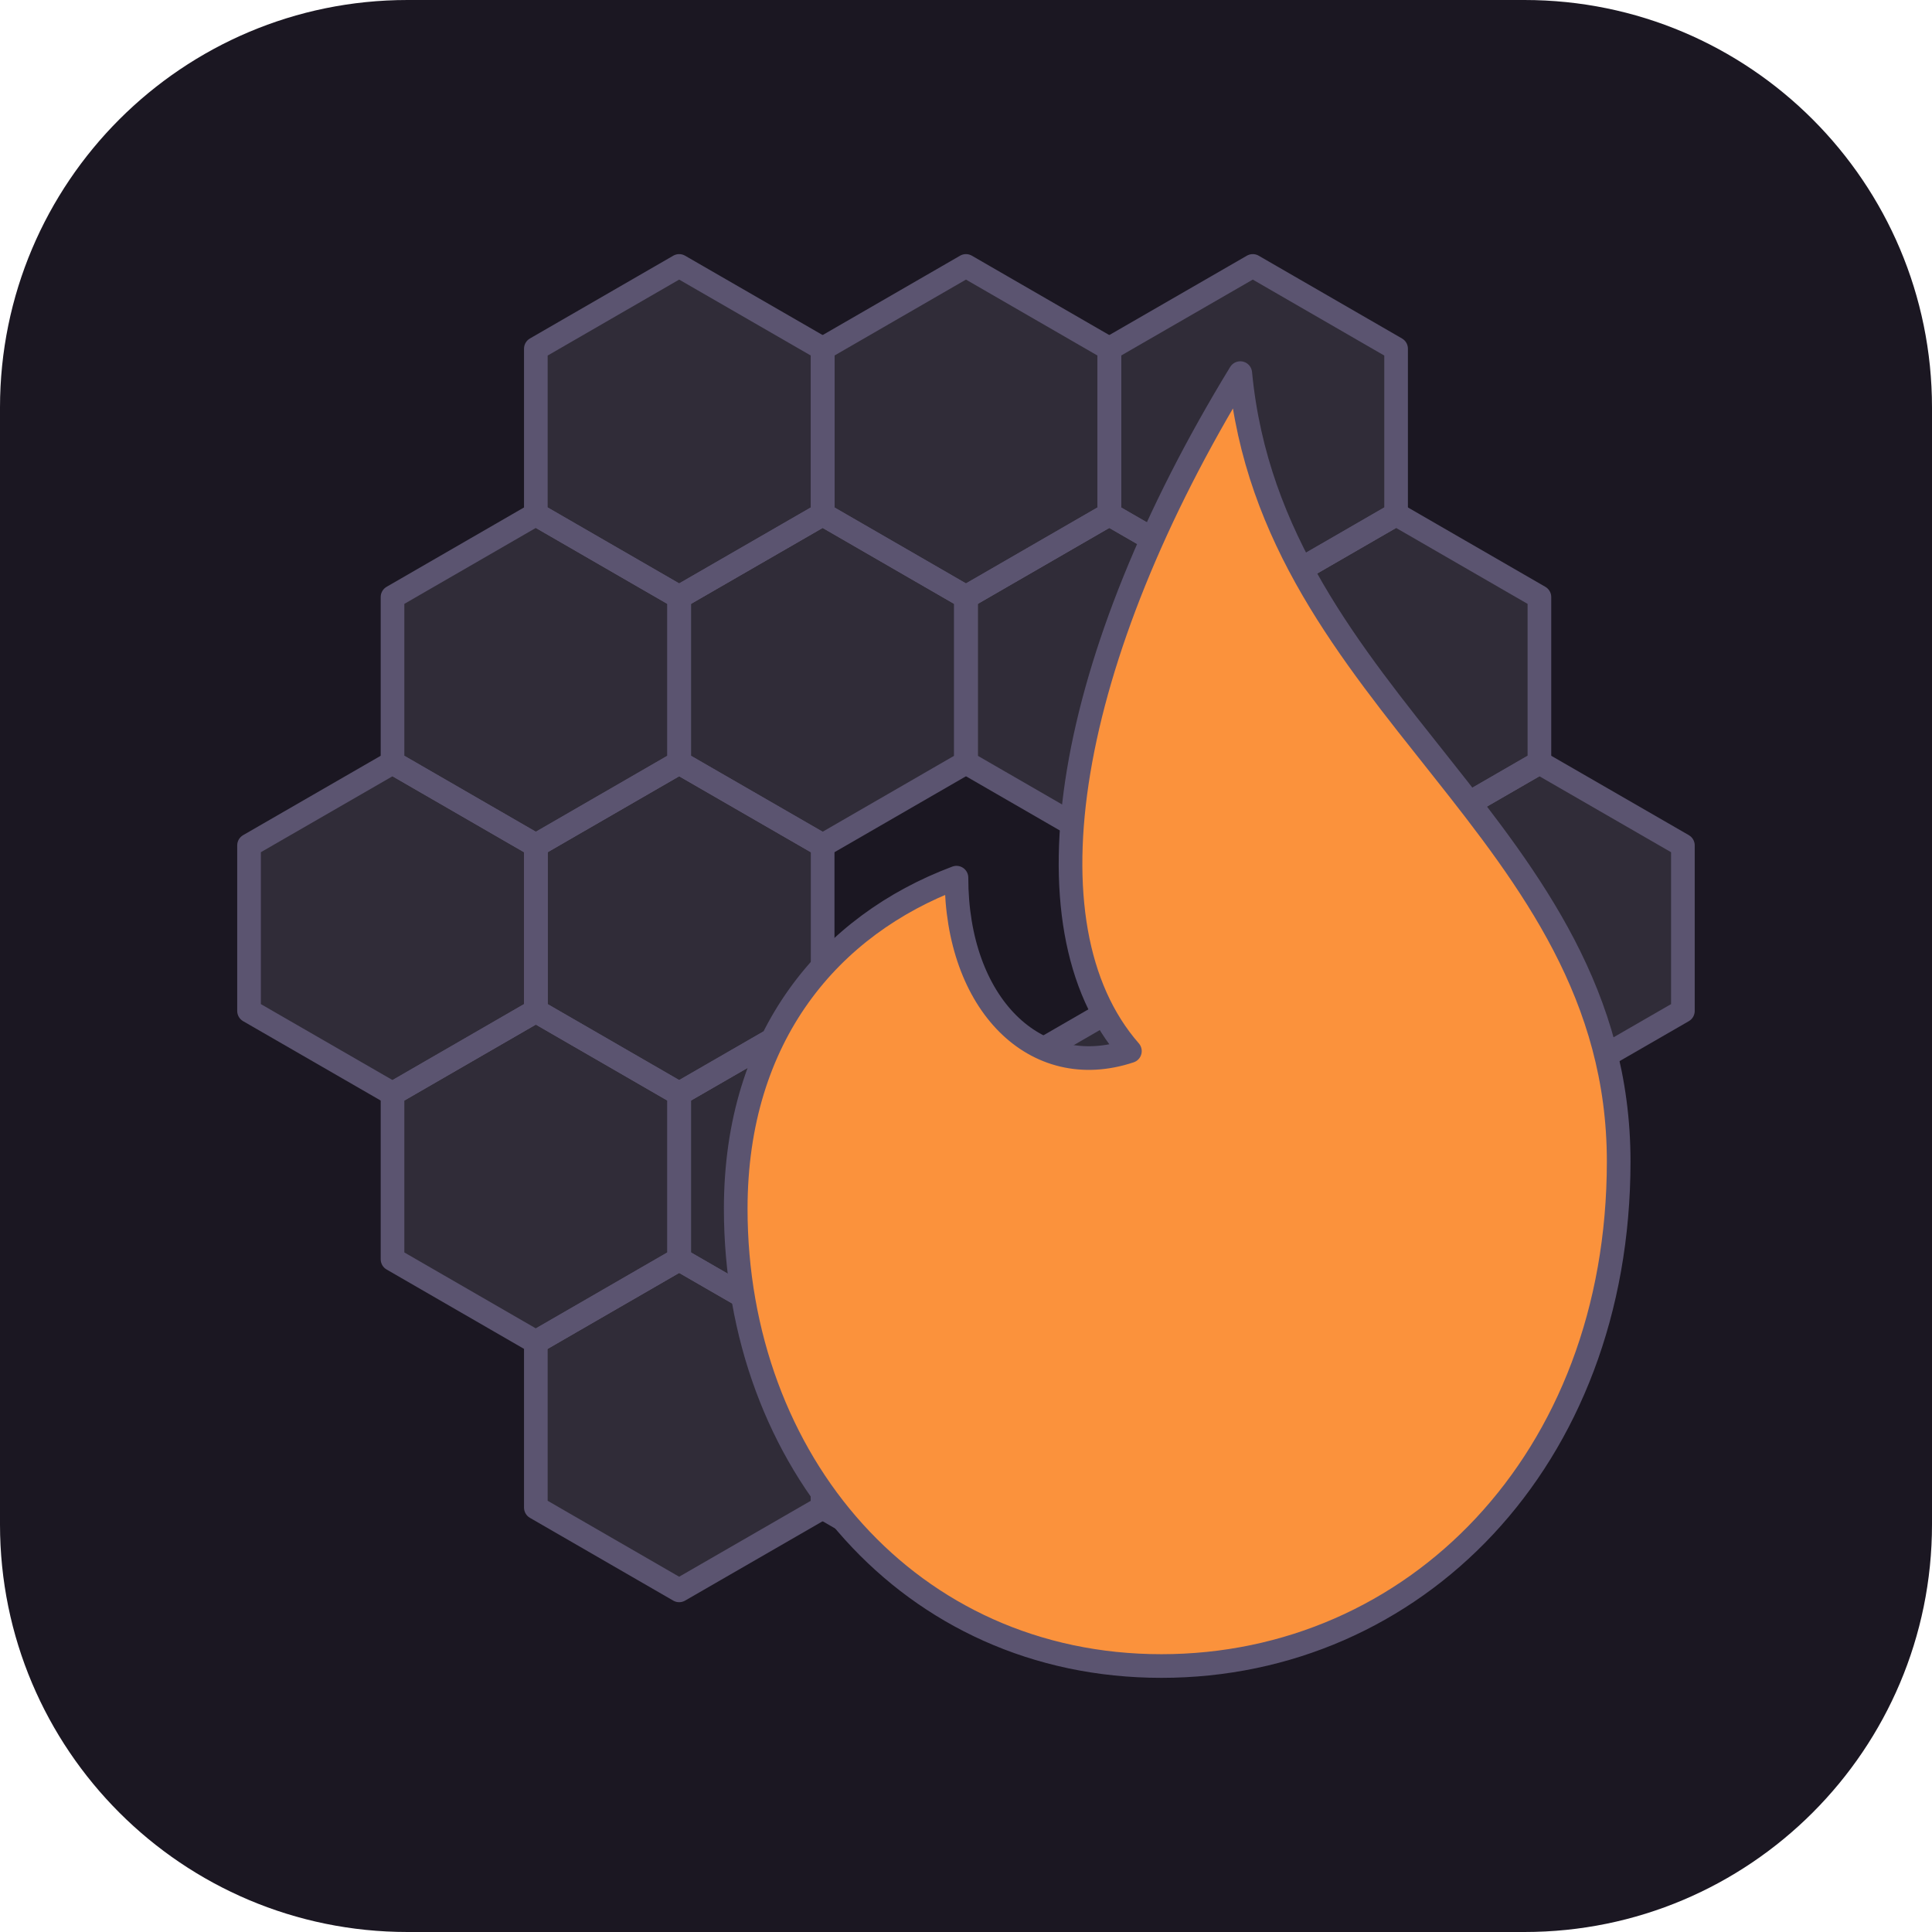
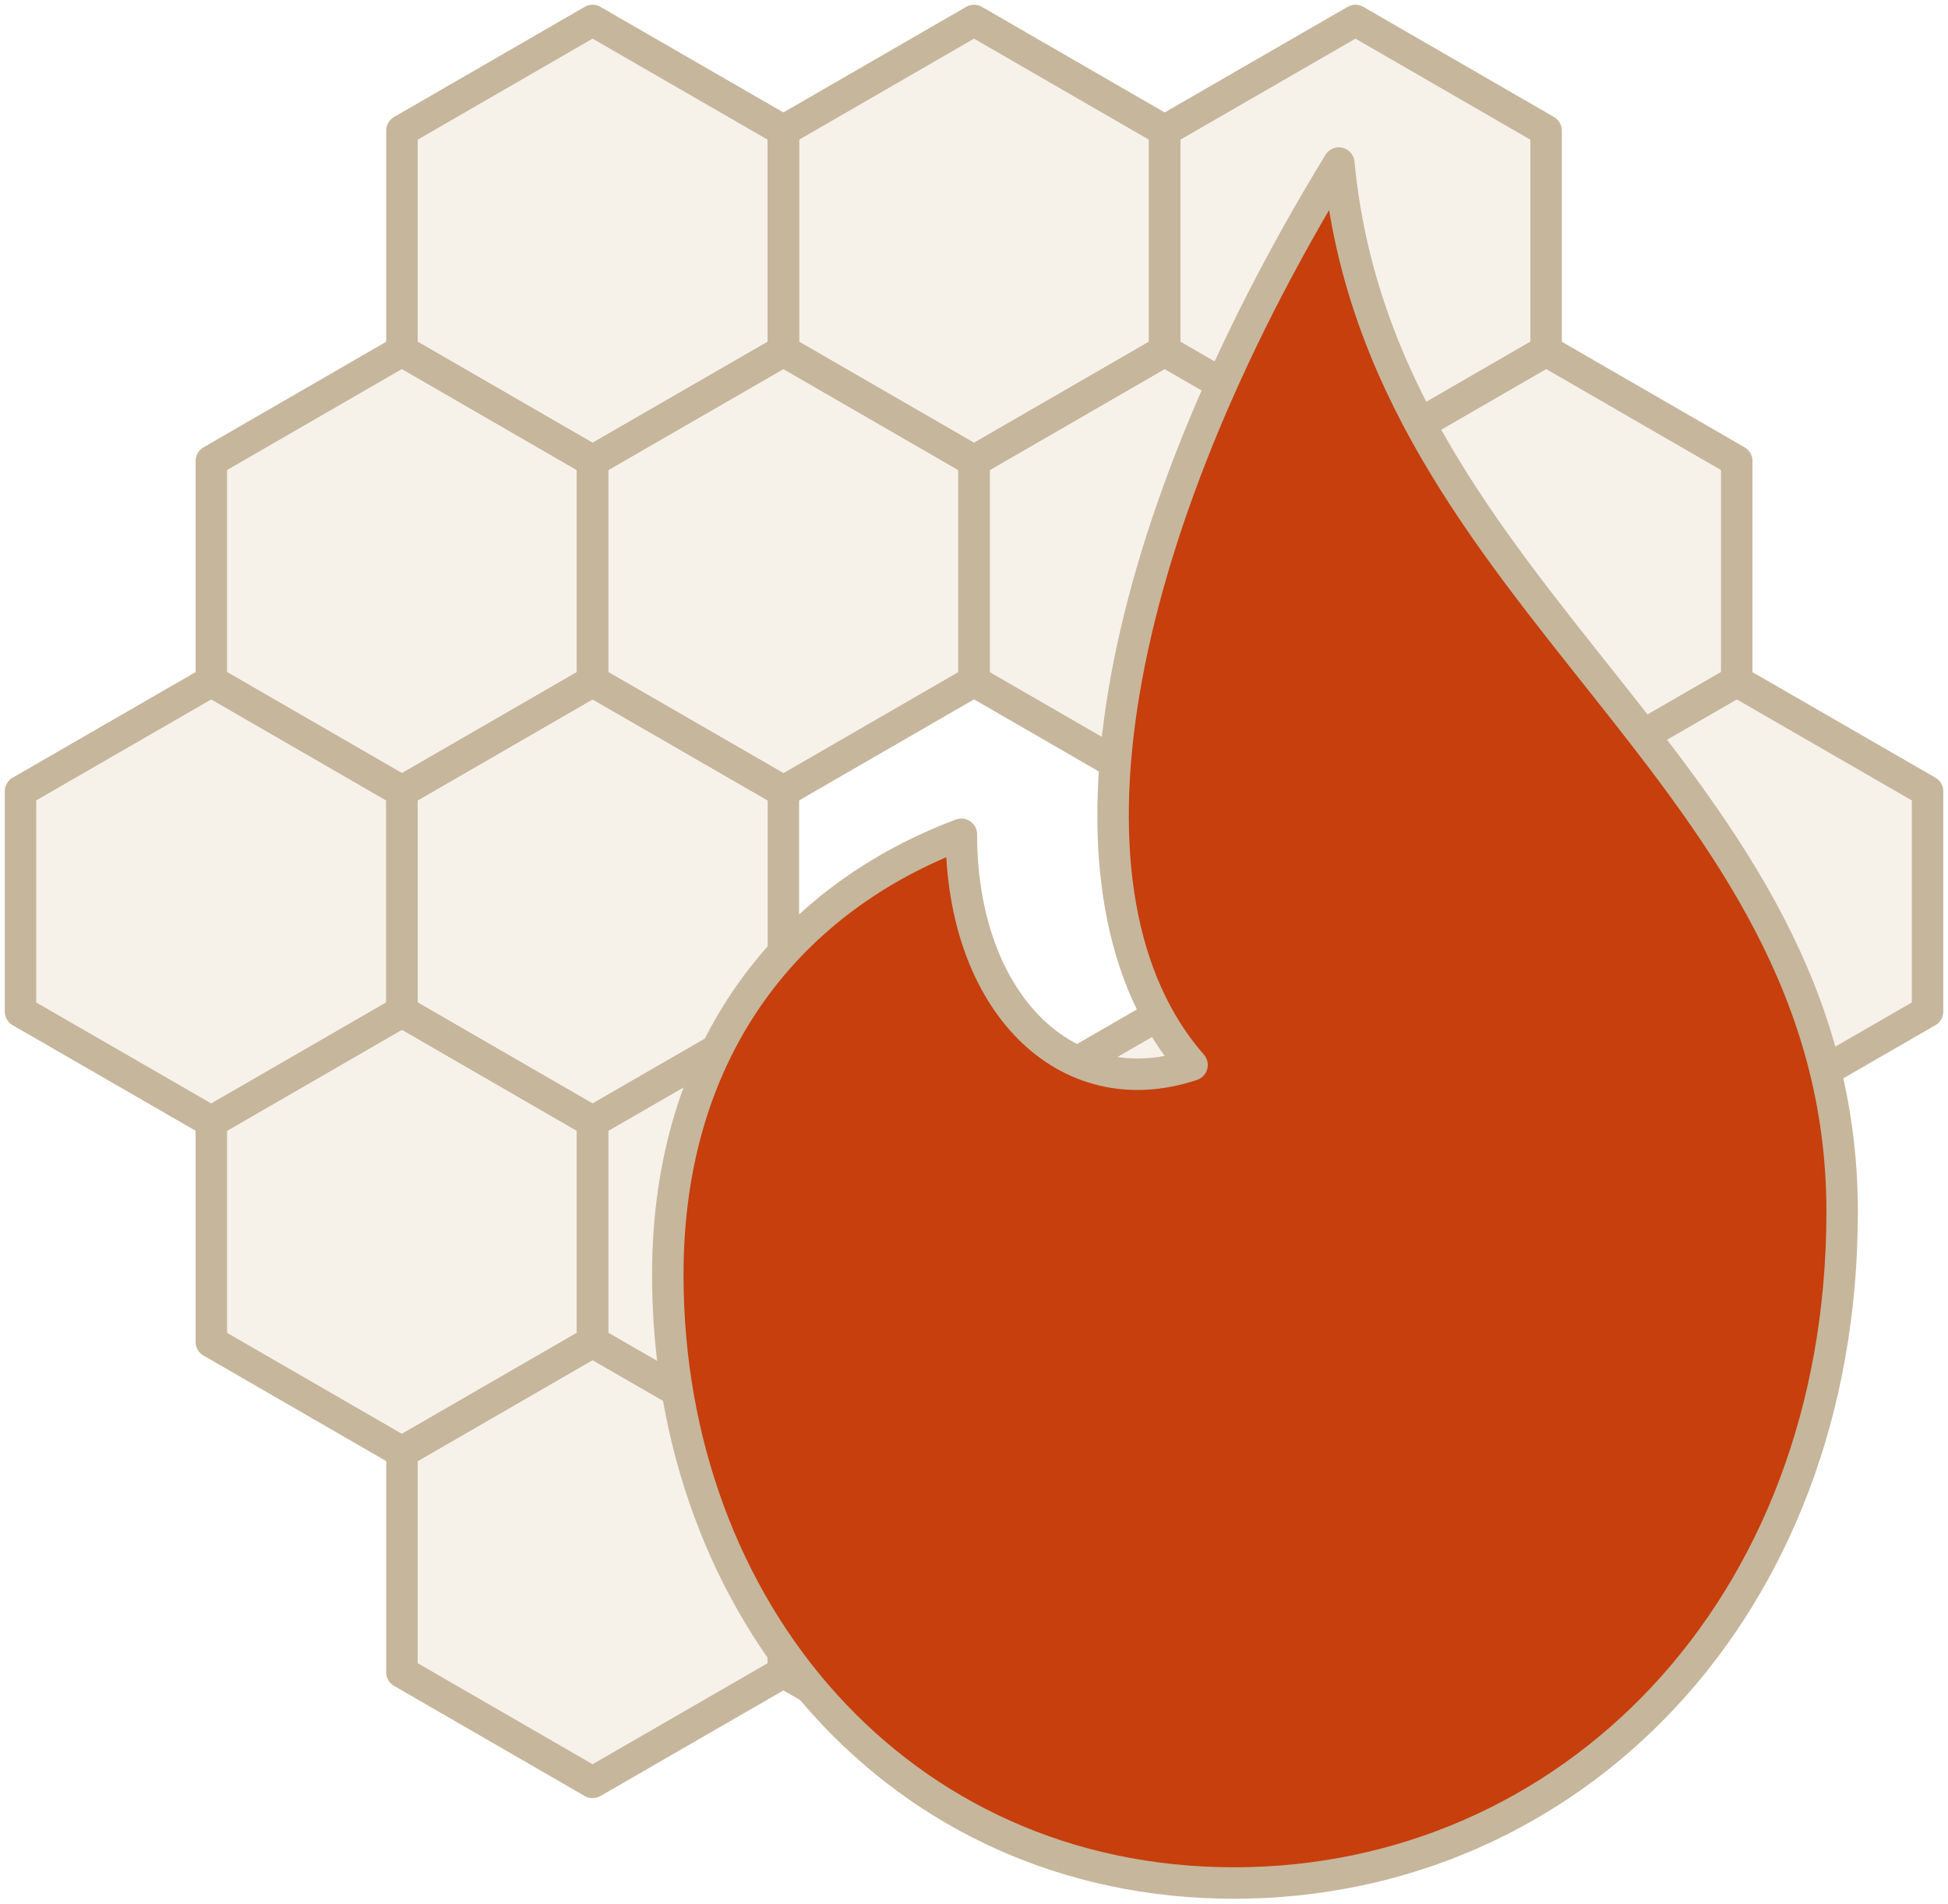
- <svg xmlns="http://www.w3.org/2000/svg" viewBox="0 0 512 512" role="img" aria-label="Campfire">
-   <rect width="512" height="512" rx="108" fill="#1b1722" />
-   <g transform="translate(47.07 37.05) scale(0.8161)">
-     <g fill="rgba(184,174,198,0.14)" stroke="#5b5470" stroke-width="1.5" stroke-linejoin="round" transform="matrix(5.12,0,0,5.12,0,0)">
-       <path d="M31.81,8L40.91,13.25L40.91,23.75L31.81,29L22.72,23.75L22.72,13.25L31.81,8Z" fill-rule="nonzero" />
-       <path d="M50,8L59.09,13.25L59.09,23.75L50,29L40.91,23.75L40.91,13.25L50,8Z" fill-rule="nonzero" />
-       <path d="M68.19,8L77.28,13.25L77.28,23.75L68.19,29L59.09,23.75L59.09,13.25L68.19,8Z" fill-rule="nonzero" />
-       <path d="M22.72,23.75L31.81,29L31.81,39.5L22.72,44.75L13.63,39.5L13.63,29L22.72,23.75Z" fill-rule="nonzero" />
-       <path d="M40.91,23.75L50,29L50,39.5L40.91,44.75L31.81,39.5L31.81,29L40.91,23.75Z" fill-rule="nonzero" />
-       <path d="M59.09,23.75L68.19,29L68.19,39.5L59.09,44.75L50,39.5L50,29L59.09,23.75Z" fill-rule="nonzero" />
-       <path d="M77.28,23.75L86.37,29L86.37,39.5L77.28,44.75L68.19,39.5L68.19,29L77.28,23.75Z" fill-rule="nonzero" />
-       <path d="M13.63,39.5L22.72,44.75L22.72,55.25L13.63,60.5L4.53,55.25L4.53,44.75L13.63,39.5Z" fill-rule="nonzero" />
-       <path d="M31.81,39.5L40.91,44.75L40.91,55.25L31.81,60.5L22.72,55.25L22.72,44.75L31.81,39.5Z" fill-rule="nonzero" />
-       <path d="M68.19,39.5L77.28,44.75L77.28,55.25L68.19,60.5L59.09,55.25L59.09,44.75L68.19,39.5Z" fill-rule="nonzero" />
-       <path d="M86.37,39.5L95.47,44.75L95.47,55.25L86.37,60.5L77.28,55.25L77.28,44.75L86.37,39.5Z" fill-rule="nonzero" />
-       <path d="M22.72,55.25L31.81,60.5L31.81,71L22.72,76.25L13.63,71L13.63,60.5L22.72,55.25Z" fill-rule="nonzero" />
-       <path d="M40.91,55.25L50,60.5L50,71L40.91,76.25L31.81,71L31.81,60.5L40.91,55.25Z" fill-rule="nonzero" />
-       <path d="M59.09,55.25L68.19,60.5L68.19,71L59.09,76.25L50,71L50,60.5L59.09,55.25Z" fill-rule="nonzero" />
-       <path d="M77.28,55.25L86.37,60.5L86.37,71L77.28,76.25L68.19,71L68.19,60.5L77.28,55.25Z" fill-rule="nonzero" />
-       <path d="M31.81,71L40.91,76.25L40.91,86.75L31.81,92L22.72,86.75L22.72,76.25L31.81,71Z" fill-rule="nonzero" />
-       <path d="M50,71L59.09,76.25L59.09,86.75L50,92L40.91,86.75L40.91,76.25L50,71Z" fill-rule="nonzero" />
-       <path d="M68.19,71L77.28,76.25L77.28,86.75L68.19,92L59.09,86.75L59.09,76.25L68.19,71Z" fill-rule="nonzero" />
-     </g>
-     <g transform="matrix(5.12,0,0,5.12,27.6332,14.3245)">
-       <path d="M62,12C64,33 86,41 86,62C86,81 73,94 57,94C41,94 30,81 30,65C30,54 36,47 44,44C44,52 49,57 55,55C48,47 51,30 62,12Z" fill="#fb923c" stroke="#5b5470" stroke-width="1.5" stroke-linejoin="round" fill-rule="nonzero" />
-     </g>
+ <svg xmlns="http://www.w3.org/2000/svg" viewBox="18.19 35.96 475.61 464.64" role="img" aria-label="Campfire">
+   <style>
+     .seg   { fill: rgba(209,184,142,0.18); stroke: rgb(198,182,156); }
+     .flame { fill: #c63f0c; stroke: rgb(198,182,156); }
+     @media (prefers-color-scheme: dark) {
+       .seg   { fill: rgba(184,174,198,0.12); stroke: #5b5470; }
+       .flame { fill: #fb923c; stroke: #5b5470; }
+     }
+   </style>
+   <g class="seg" stroke-width="1.5" stroke-linejoin="round" transform="matrix(5.12,0,0,5.12,0,0)">
+     <path d="M31.81,8L40.91,13.25L40.91,23.75L31.81,29L22.72,23.75L22.72,13.25L31.81,8Z" />
+     <path d="M50,8L59.09,13.25L59.09,23.75L50,29L40.91,23.75L40.91,13.25L50,8Z" />
+     <path d="M68.19,8L77.28,13.25L77.28,23.75L68.19,29L59.09,23.75L59.09,13.25L68.19,8Z" />
+     <path d="M22.72,23.75L31.81,29L31.81,39.5L22.72,44.75L13.63,39.5L13.63,29L22.72,23.75Z" />
+     <path d="M40.91,23.75L50,29L50,39.5L40.91,44.75L31.81,39.5L31.81,29L40.91,23.75Z" />
+     <path d="M59.09,23.75L68.19,29L68.19,39.5L59.09,44.75L50,39.5L50,29L59.09,23.75Z" />
+     <path d="M77.28,23.75L86.37,29L86.37,39.5L77.28,44.75L68.19,39.5L68.19,29L77.28,23.75Z" />
+     <path d="M13.63,39.5L22.72,44.75L22.72,55.25L13.63,60.5L4.53,55.25L4.53,44.75L13.63,39.5Z" />
+     <path d="M31.81,39.5L40.91,44.75L40.91,55.25L31.81,60.5L22.72,55.25L22.72,44.75L31.81,39.5Z" />
+     <path d="M68.19,39.5L77.28,44.75L77.28,55.25L68.19,60.5L59.09,55.25L59.09,44.75L68.19,39.5Z" />
+     <path d="M86.37,39.5L95.47,44.75L95.47,55.25L86.37,60.5L77.28,55.25L77.28,44.75L86.37,39.5Z" />
+     <path d="M22.72,55.25L31.81,60.5L31.81,71L22.72,76.25L13.63,71L13.63,60.5L22.72,55.25Z" />
+     <path d="M40.91,55.25L50,60.5L50,71L40.91,76.25L31.81,71L31.81,60.5L40.91,55.25Z" />
+     <path d="M59.09,55.25L68.19,60.5L68.19,71L59.09,76.25L50,71L50,60.5L59.09,55.25Z" />
+     <path d="M77.28,55.25L86.37,60.5L86.37,71L77.28,76.25L68.19,71L68.19,60.5L77.28,55.25Z" />
+     <path d="M31.81,71L40.91,76.25L40.91,86.75L31.81,92L22.72,86.75L22.72,76.25L31.81,71Z" />
+     <path d="M50,71L59.09,76.25L59.09,86.75L50,92L40.91,86.75L40.91,76.25L50,71Z" />
+     <path d="M68.19,71L77.28,76.25L77.28,86.75L68.19,92L59.09,86.75L59.09,76.25L68.19,71Z" />
+   </g>
+   <g transform="matrix(5.12,0,0,5.12,27.6332,14.3245)">
+     <path class="flame" d="M62,12C64,33 86,41 86,62C86,81 73,94 57,94C41,94 30,81 30,65C30,54 36,47 44,44C44,52 49,57 55,55C48,47 51,30 62,12Z" stroke-width="1.5" stroke-linejoin="round" />
  </g>
</svg>
